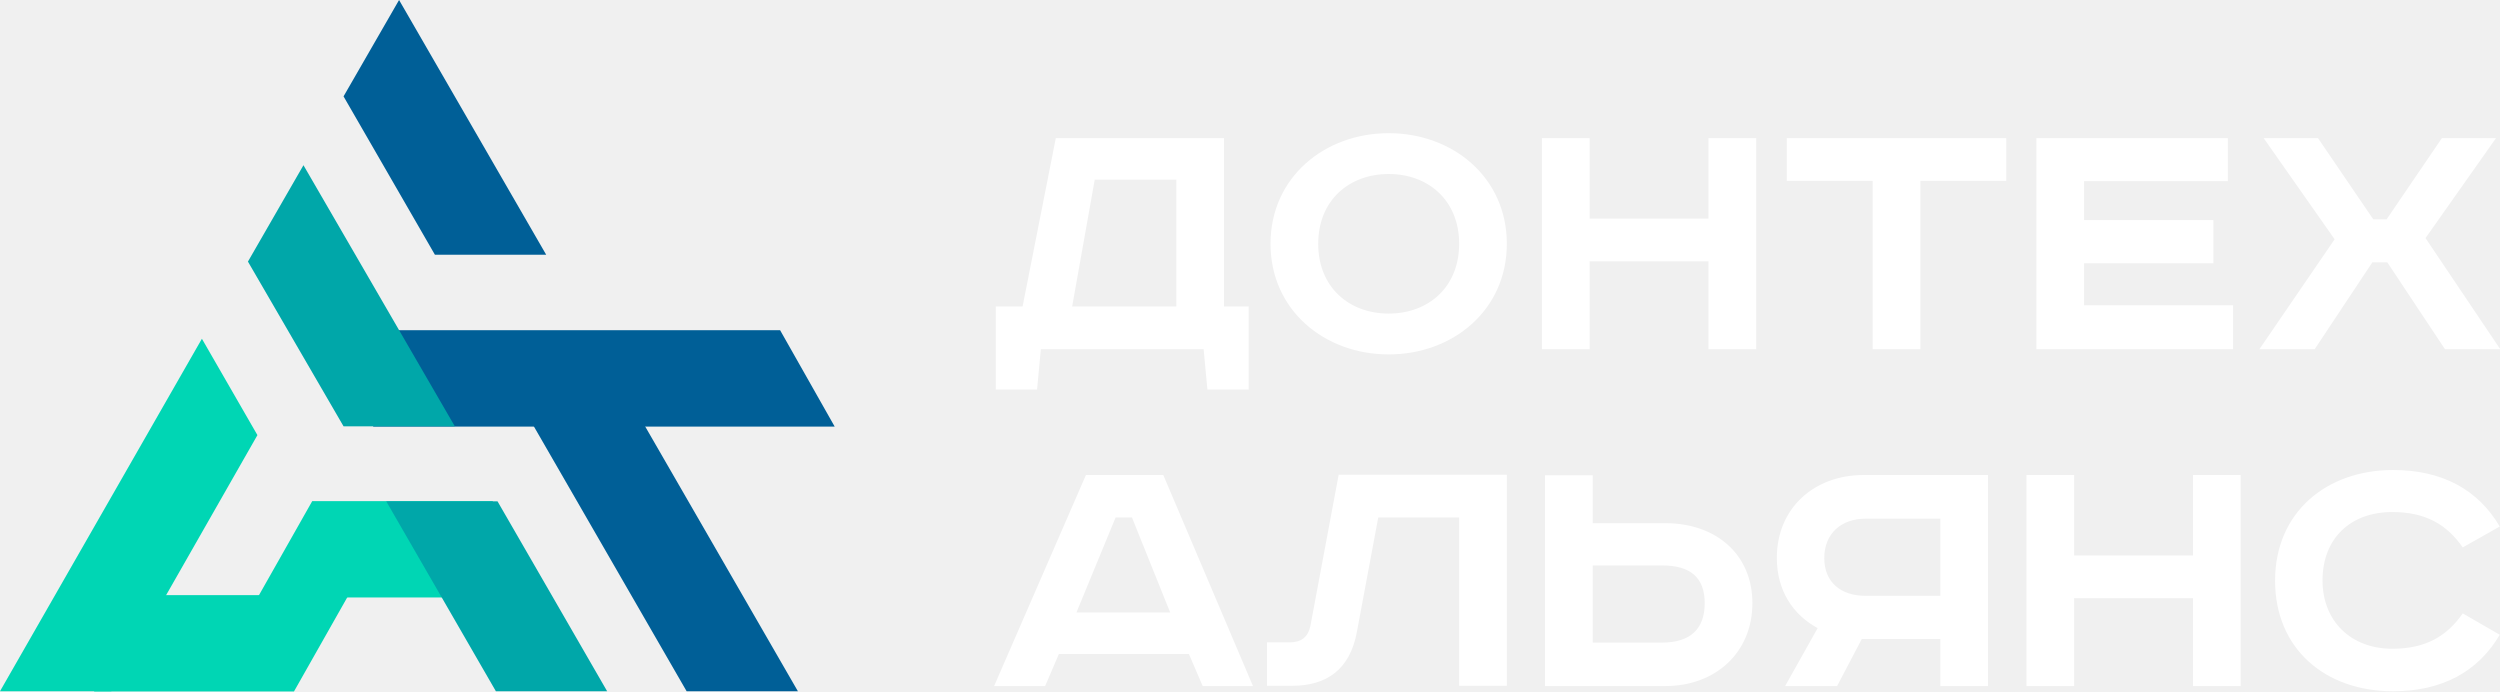
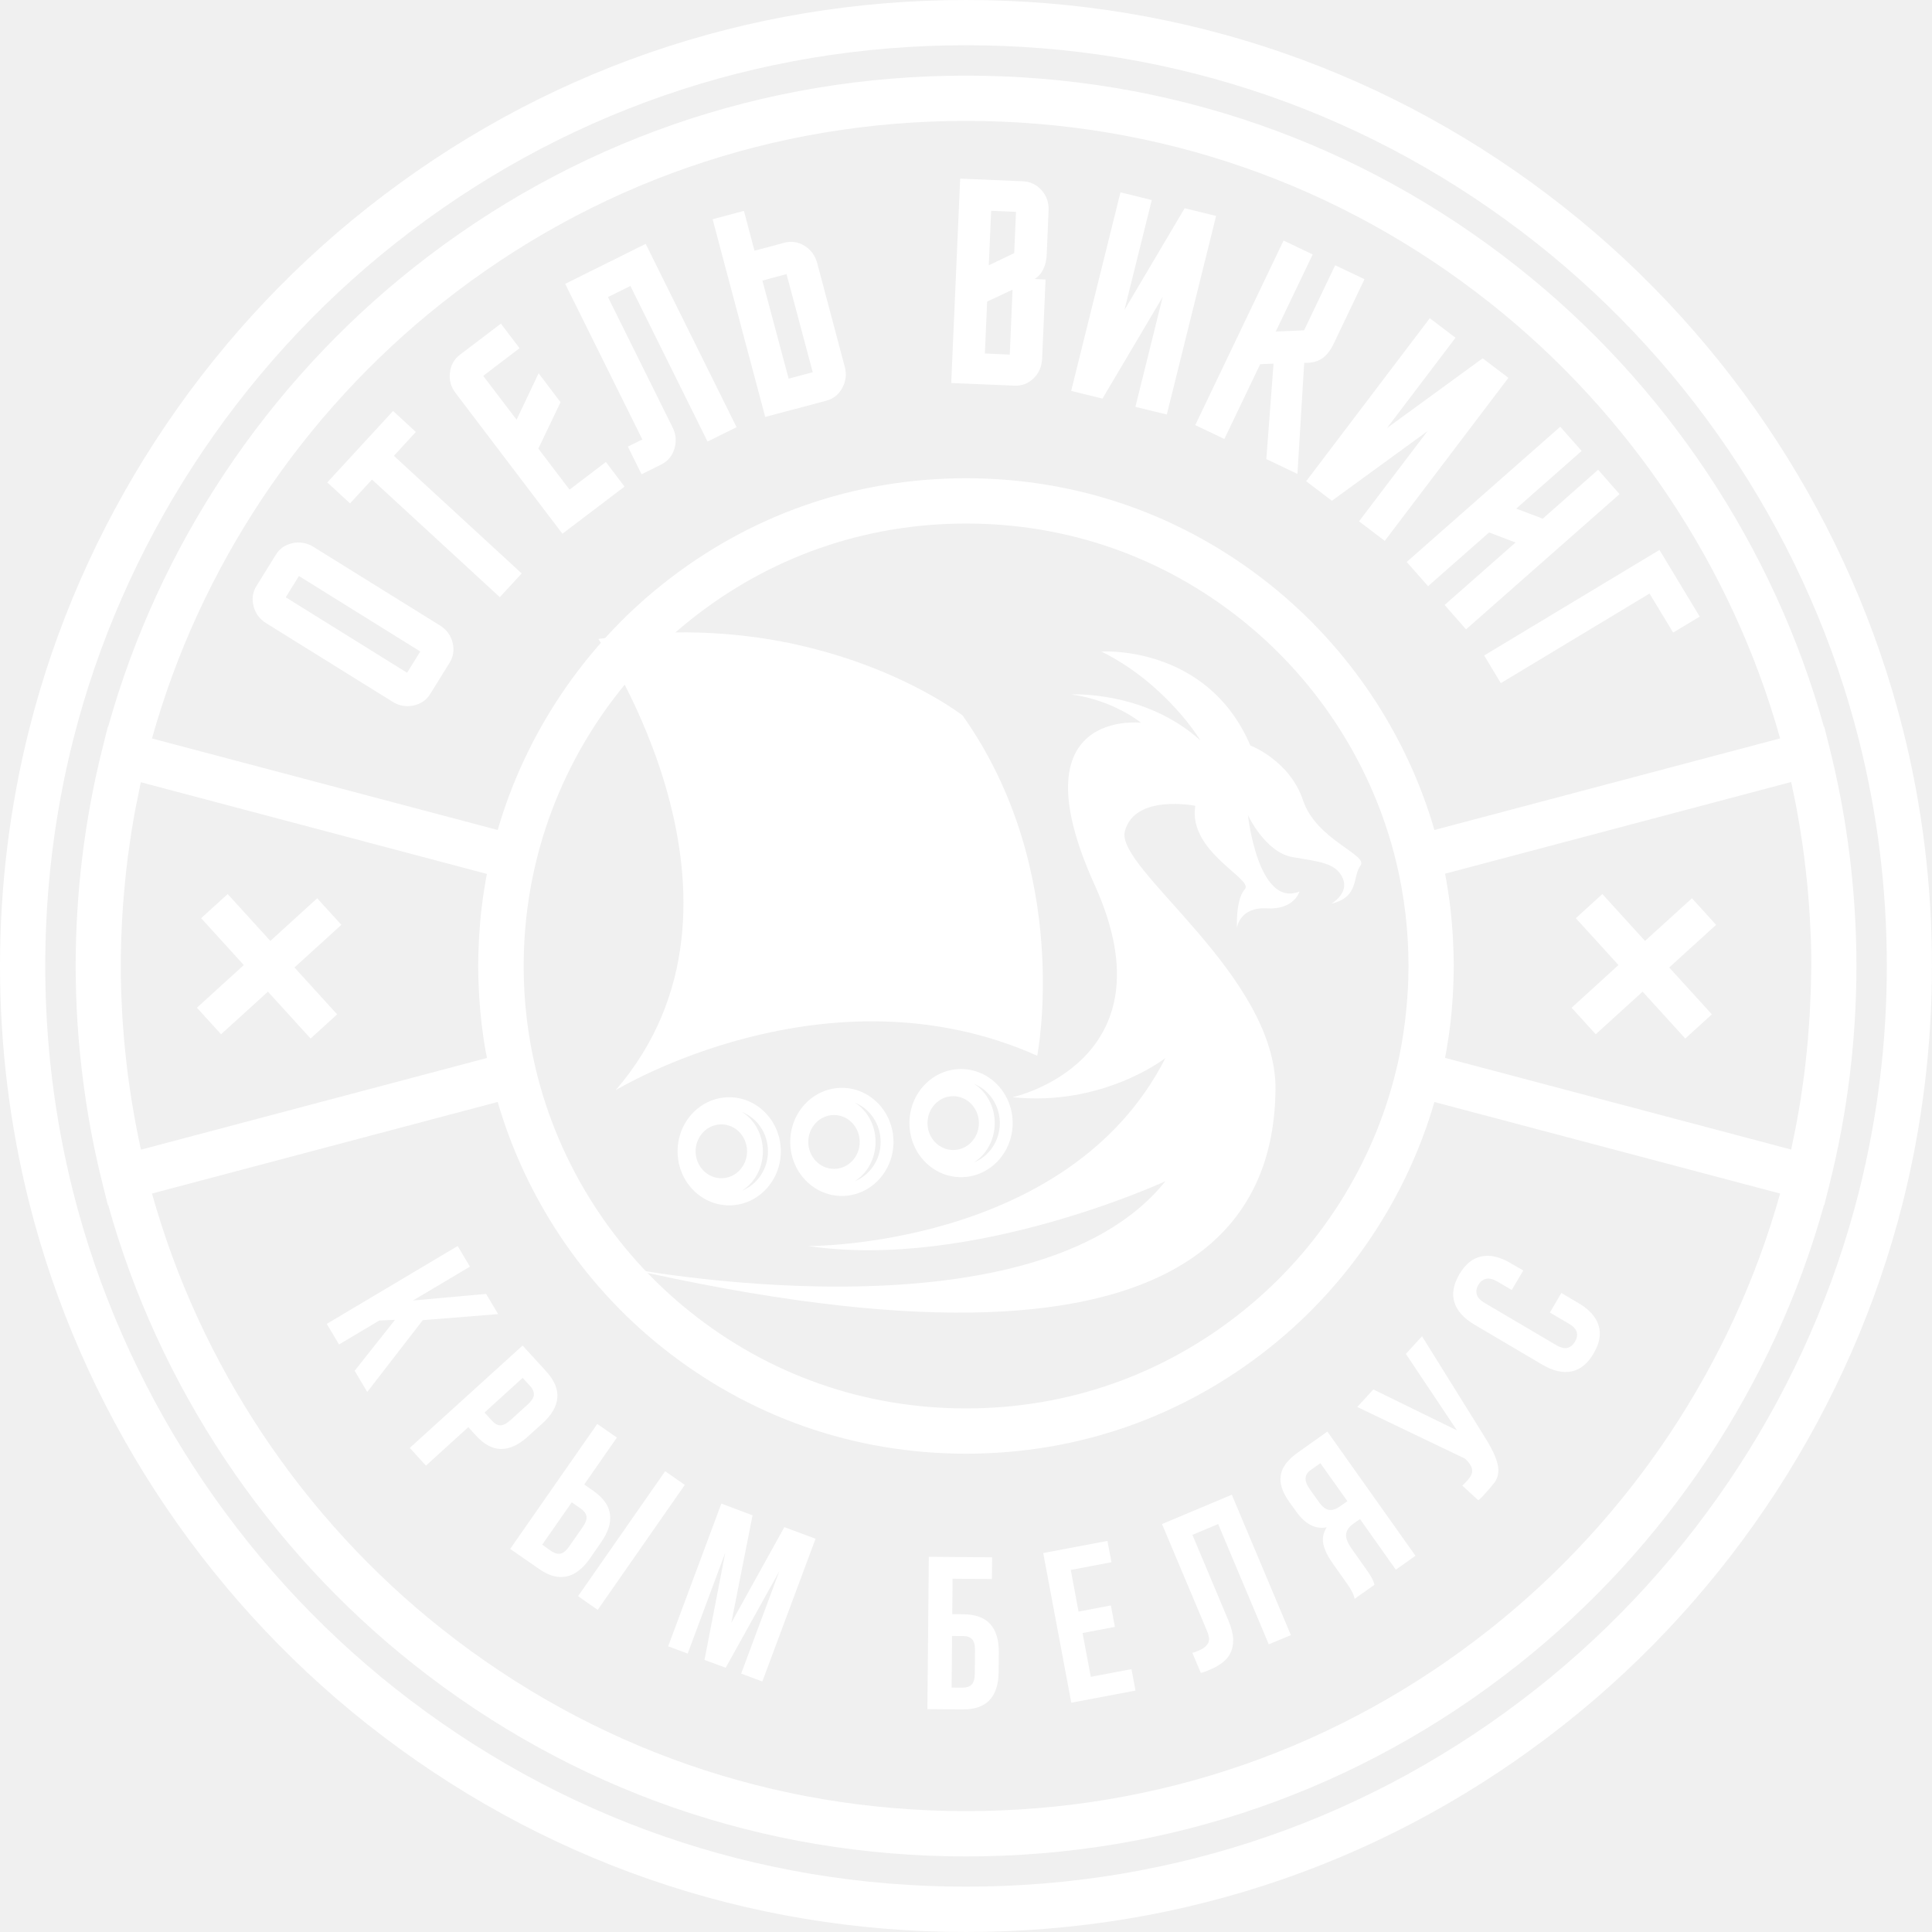
- <svg xmlns="http://www.w3.org/2000/svg" width="188" height="52" viewBox="0 0 188 52" fill="none">
-   <g clip-path="url(#clip0_80_1009)">
-     <path d="M25.835 7.248L32.704 19.154H41.072L30.01 0L25.835 7.248ZM36.879 26.402L51.634 51.982H60.002L45.247 26.402H36.879Z" fill="#005F97" />
-     <path d="M19.358 32.721L8.368 51.982H0L15.183 25.474L19.358 32.721Z" fill="#00D6B4" />
-     <path d="M37.058 44.931V37.684H23.48L19.376 44.931H37.058Z" fill="#00D6B4" />
-     <path d="M7.083 44.752V52H22.106L26.21 44.752H7.083Z" fill="#00D6B4" />
-     <path d="M28.065 32.078V24.831H58.664L62.768 32.078H28.065Z" fill="#005F97" />
-     <path d="M18.645 19.672L25.835 32.06H34.203L22.82 12.424L18.645 19.672ZM29.047 37.701L37.29 51.982H45.657L37.414 37.701H29.047Z" fill="#00A7A9" />
-     <path d="M79.396 10.389L76.899 23.046H74.882V29.294H77.987L78.272 26.259H90.512L90.797 29.294H93.902V23.046H92.046V10.389H79.396ZM82.323 13.513H88.46V23.046H80.627L82.323 13.513ZM99.13 18.333C99.13 15.066 101.449 13.085 104.429 13.085C107.408 13.085 109.728 15.066 109.728 18.333C109.728 21.6 107.408 23.581 104.429 23.581C101.449 23.581 99.13 21.6 99.13 18.333ZM113.314 18.333C113.314 13.335 109.246 10.015 104.429 10.015C99.611 10.015 95.543 13.335 95.543 18.333C95.543 23.331 99.611 26.652 104.429 26.652C109.246 26.652 113.314 23.331 113.314 18.333ZM115.954 10.389V26.259H119.541V19.654H128.479V26.259H132.066V10.389H128.479V16.441H119.541V10.389H115.954ZM134.367 10.389V13.603H140.826V26.259H144.412V13.603H150.871V10.389H134.367ZM153.137 10.389V26.259H167.928V22.957H156.723V19.797H166.447V16.548H156.723V13.621H167.535V10.389H153.137ZM170.229 10.389L175.564 17.994L169.908 26.259H174.065L178.401 19.726H179.525L183.861 26.259H188.018L182.398 17.905L187.697 10.389H183.629L179.472 16.495H178.472L174.315 10.389H170.229ZM83.893 38.915H85.124L87.996 46.056H80.949L83.893 38.915ZM81.662 35.72L74.757 51.59H78.594L79.628 49.18H89.406L90.441 51.59H94.223L87.479 35.72H81.662ZM100.664 35.72L98.541 47.073C98.362 47.93 97.827 48.305 96.989 48.305H95.276V51.572H97.167C99.772 51.572 101.52 50.34 102.038 47.52L103.644 38.915H109.728V51.572H113.314V35.702H100.664V35.72ZM116.186 35.72V51.59H125.25C128.979 51.59 131.78 49.09 131.78 45.36C131.78 41.629 128.979 39.344 125.25 39.344H119.773V35.738H116.186V35.72ZM119.773 42.521H124.982C127.106 42.521 128.194 43.414 128.194 45.36C128.194 47.305 127.106 48.323 124.982 48.323H119.773V42.521ZM149.497 35.72H140.148C136.419 35.72 133.618 38.219 133.618 41.95C133.618 44.396 134.813 46.217 136.687 47.234L134.242 51.59H138.15L140.005 48.055H145.911V51.59H149.497V35.72ZM145.911 39.005V44.806H140.291C138.453 44.806 137.186 43.807 137.186 41.968C137.186 40.129 138.453 39.005 140.291 39.005H145.911ZM152.388 35.72V51.59H155.974V44.985H164.913V51.59H168.499V35.72H164.913V41.772H155.974V35.72H152.388ZM187.982 39.594C186.341 36.809 183.647 35.345 179.953 35.345C174.958 35.345 171.086 38.523 171.086 43.664C171.086 48.805 174.868 51.982 179.953 51.982C183.647 51.982 186.341 50.519 187.982 47.734L185.199 46.127C184.003 47.841 182.415 48.787 179.9 48.787C176.795 48.787 174.654 46.716 174.654 43.646C174.654 40.522 176.724 38.505 179.9 38.505C182.415 38.505 184.003 39.451 185.199 41.165L187.982 39.594Z" fill="white" />
+ <svg xmlns="http://www.w3.org/2000/svg" width="102" height="102" viewBox="0 0 102 102" fill="none">
+   <g clip-path="url(#clip0_132_1270)">
+     <path d="M100.466 38.515C97.745 27.699 91.395 17.911 82.596 10.957C73.52 3.789 62.594 0 51.003 0C39.409 0 28.485 3.789 19.412 10.96C10.607 17.911 4.258 27.699 1.537 38.518C0.517 42.573 0 46.772 0 50.999C0 55.226 0.517 59.424 1.537 63.482C4.258 74.301 10.605 84.086 19.407 91.04C28.485 98.211 39.406 102 50.997 102C62.591 102 73.515 98.211 82.588 91.04C91.392 84.086 97.736 74.298 100.46 63.482C101.48 59.427 101.997 55.226 101.997 50.999C102 46.772 101.489 42.573 100.466 38.515ZM98.146 62.897C95.552 73.205 89.502 82.535 81.11 89.163C72.461 95.996 62.051 99.607 51 99.607C39.949 99.607 29.539 95.996 20.89 89.163C12.501 82.532 6.448 73.205 3.854 62.894C2.882 59.029 2.388 55.028 2.388 50.996C2.388 46.964 2.882 42.96 3.854 39.097C6.448 28.79 12.498 19.46 20.89 12.831C29.542 5.996 39.955 2.388 51.003 2.388C62.051 2.388 72.464 5.999 81.113 12.831C89.505 19.46 95.555 28.787 98.149 39.097C99.124 42.963 99.615 46.964 99.615 50.996C99.615 55.028 99.121 59.032 98.146 62.897ZM96.606 39.541L96.312 38.365L96.292 38.368C93.639 28.855 87.937 20.273 80.138 14.108C71.771 7.491 61.695 3.993 51.003 3.993C40.311 3.993 30.234 7.491 21.865 14.108C14.069 20.276 8.367 28.855 5.711 38.368L5.694 38.365L5.4 39.541C4.467 43.273 3.995 47.125 3.995 50.999C3.995 51.482 4.004 51.965 4.018 52.451C4.049 53.494 4.117 54.533 4.219 55.57C4.445 57.896 4.838 60.202 5.403 62.456L5.696 63.632L5.716 63.629C8.37 73.145 14.072 81.727 21.87 87.895C30.237 94.512 40.316 98.01 51.006 98.01C61.695 98.01 71.774 94.512 80.141 87.895C87.94 81.727 93.642 73.148 96.295 63.629L96.312 63.632L96.606 62.456C97.538 58.727 98.01 54.872 98.01 50.999C98.01 50.515 98.002 50.032 97.988 49.546C97.883 46.167 97.422 42.804 96.606 39.541ZM95.6 52.304C95.594 52.448 95.589 52.592 95.58 52.733C95.569 53.025 95.558 53.316 95.541 53.607C95.529 53.779 95.518 53.949 95.504 54.118C95.487 54.384 95.467 54.646 95.445 54.909C95.428 55.09 95.411 55.268 95.394 55.449C95.368 55.703 95.34 55.96 95.312 56.212C95.292 56.393 95.269 56.573 95.247 56.757C95.213 57.011 95.179 57.263 95.142 57.514C95.117 57.695 95.088 57.873 95.063 58.051C95.021 58.311 94.978 58.571 94.93 58.831C94.899 58.998 94.871 59.167 94.84 59.334C94.783 59.622 94.727 59.908 94.667 60.193C94.639 60.331 94.614 60.47 94.583 60.605C94.577 60.634 94.569 60.662 94.563 60.69L76.292 55.85C76.304 55.785 76.315 55.717 76.329 55.652C76.343 55.573 76.357 55.491 76.371 55.412C76.4 55.254 76.425 55.09 76.448 54.932C76.459 54.861 76.47 54.796 76.482 54.725C76.513 54.497 76.544 54.268 76.572 54.039C76.575 54.014 76.578 53.991 76.581 53.965C76.603 53.759 76.626 53.553 76.643 53.347C76.648 53.27 76.654 53.194 76.66 53.121C76.671 52.962 76.685 52.801 76.696 52.643C76.702 52.561 76.708 52.476 76.71 52.394C76.719 52.233 76.728 52.072 76.73 51.908C76.733 51.835 76.736 51.761 76.739 51.688C76.744 51.456 76.75 51.222 76.75 50.99C76.75 50.756 76.744 50.524 76.739 50.289C76.736 50.216 76.733 50.142 76.73 50.069C76.725 49.908 76.719 49.747 76.71 49.586C76.708 49.501 76.699 49.422 76.696 49.337C76.685 49.179 76.674 49.021 76.66 48.862C76.654 48.786 76.648 48.71 76.643 48.634C76.623 48.43 76.603 48.227 76.581 48.023C76.575 47.998 76.572 47.967 76.572 47.941C76.547 47.712 76.516 47.486 76.482 47.258C76.47 47.184 76.459 47.116 76.451 47.046C76.425 46.885 76.4 46.726 76.371 46.571C76.357 46.489 76.343 46.407 76.329 46.325C76.318 46.26 76.306 46.192 76.292 46.127L94.563 41.287C94.569 41.315 94.577 41.344 94.583 41.372C94.611 41.505 94.639 41.64 94.667 41.776C94.73 42.067 94.789 42.358 94.843 42.646C94.874 42.81 94.902 42.974 94.93 43.135C94.978 43.401 95.023 43.666 95.063 43.932C95.088 44.104 95.117 44.277 95.142 44.452C95.182 44.709 95.216 44.969 95.249 45.226C95.272 45.404 95.295 45.582 95.314 45.76C95.346 46.02 95.371 46.277 95.399 46.537C95.416 46.712 95.433 46.89 95.45 47.065C95.473 47.334 95.493 47.599 95.512 47.868C95.524 48.035 95.538 48.204 95.546 48.371C95.563 48.665 95.575 48.956 95.589 49.25C95.594 49.394 95.603 49.535 95.608 49.676C95.62 50.111 95.628 50.547 95.628 50.982C95.62 51.434 95.611 51.869 95.6 52.304ZM23.348 15.984C31.291 9.703 40.853 6.383 51.003 6.383C61.153 6.383 70.715 9.703 78.654 15.984C86.049 21.833 91.457 29.965 93.981 38.984L75.73 43.819C74.261 38.755 71.218 34.195 67.069 30.878C62.464 27.196 56.908 25.249 51.003 25.249C45.094 25.249 39.539 27.196 34.936 30.878C30.788 34.195 27.748 38.755 26.276 43.819L8.025 38.987C10.545 29.965 15.954 21.833 23.348 15.984ZM74.351 51.691C74.343 51.973 74.329 52.25 74.309 52.53C74.252 53.398 74.15 54.257 74.001 55.107C73.992 55.158 73.981 55.206 73.972 55.26C73.941 55.432 73.91 55.604 73.874 55.777C73.828 56 73.778 56.22 73.724 56.438L73.721 56.449C72.523 61.467 69.632 66.014 65.578 69.252C61.401 72.591 56.363 74.358 51.003 74.358C45.643 74.358 40.605 72.594 36.428 69.252C32.373 66.011 29.483 61.462 28.285 56.438C27.861 54.678 27.646 52.846 27.646 50.996C27.646 50.767 27.652 50.535 27.657 50.303C27.705 48.69 27.917 47.096 28.288 45.554C29.486 40.535 32.376 35.986 36.431 32.745C40.607 29.406 45.645 27.64 51.006 27.64C56.366 27.64 61.404 29.403 65.58 32.745C69.632 35.986 72.526 40.535 73.724 45.559C74.148 47.32 74.362 49.148 74.362 51.001C74.362 51.23 74.357 51.462 74.351 51.691ZM25.71 55.856L7.443 60.696C7.437 60.67 7.429 60.642 7.423 60.614C7.392 60.473 7.366 60.331 7.335 60.193C7.276 59.908 7.217 59.622 7.163 59.337C7.132 59.173 7.104 59.006 7.075 58.84C7.027 58.577 6.982 58.314 6.94 58.051C6.912 57.876 6.886 57.701 6.861 57.529C6.824 57.271 6.787 57.014 6.753 56.757C6.731 56.579 6.708 56.398 6.688 56.22C6.657 55.963 6.632 55.706 6.604 55.446C6.584 55.268 6.567 55.093 6.553 54.915C6.53 54.649 6.51 54.381 6.49 54.112C6.479 53.946 6.468 53.779 6.457 53.609C6.44 53.316 6.428 53.025 6.414 52.731C6.409 52.587 6.4 52.445 6.397 52.304C6.383 51.869 6.377 51.434 6.377 50.996C6.377 50.561 6.386 50.126 6.397 49.69C6.4 49.546 6.409 49.405 6.414 49.261C6.426 48.97 6.437 48.676 6.457 48.385C6.468 48.215 6.479 48.046 6.49 47.876C6.51 47.611 6.527 47.345 6.553 47.08C6.57 46.901 6.584 46.721 6.604 46.545C6.626 46.288 6.657 46.031 6.685 45.777C6.705 45.596 6.728 45.418 6.75 45.237C6.782 44.983 6.818 44.726 6.858 44.471C6.883 44.294 6.909 44.118 6.937 43.94C6.977 43.678 7.025 43.415 7.07 43.155C7.098 42.988 7.126 42.821 7.16 42.657C7.214 42.369 7.273 42.084 7.333 41.799C7.361 41.66 7.386 41.522 7.417 41.383C7.423 41.355 7.431 41.33 7.437 41.298L25.705 46.139C25.694 46.204 25.679 46.271 25.668 46.339C25.654 46.418 25.64 46.498 25.626 46.577C25.598 46.738 25.572 46.901 25.547 47.063C25.535 47.13 25.524 47.195 25.515 47.263C25.485 47.492 25.453 47.721 25.425 47.95C25.422 47.975 25.419 47.998 25.417 48.023C25.394 48.23 25.371 48.436 25.355 48.642C25.349 48.718 25.343 48.792 25.337 48.868C25.323 49.026 25.312 49.187 25.301 49.346C25.295 49.428 25.29 49.51 25.287 49.594C25.278 49.755 25.27 49.916 25.267 50.08C25.264 50.154 25.258 50.227 25.258 50.301C25.253 50.532 25.247 50.767 25.247 50.999C25.247 51.23 25.253 51.465 25.258 51.697C25.261 51.77 25.264 51.843 25.267 51.917C25.273 52.078 25.278 52.242 25.287 52.4C25.292 52.482 25.298 52.564 25.301 52.649C25.312 52.807 25.323 52.968 25.337 53.123C25.343 53.2 25.349 53.273 25.355 53.352C25.374 53.556 25.394 53.759 25.417 53.96C25.422 53.988 25.422 54.016 25.425 54.044C25.451 54.273 25.482 54.499 25.515 54.728C25.527 54.802 25.538 54.87 25.547 54.94C25.572 55.101 25.595 55.257 25.626 55.415C25.64 55.497 25.654 55.579 25.671 55.661C25.688 55.723 25.699 55.791 25.71 55.856ZM78.654 86.016C70.715 92.297 61.15 95.617 51.003 95.617C40.853 95.617 31.291 92.297 23.348 86.016C15.954 80.167 10.545 72.035 8.025 63.013L26.276 58.178C27.748 63.242 30.788 67.802 34.936 71.119C39.539 74.801 45.094 76.748 51.003 76.748C56.911 76.748 62.466 74.801 67.069 71.119C71.218 67.802 74.258 63.242 75.73 58.181L93.981 63.013C91.46 72.035 86.052 80.167 78.654 86.016Z" fill="white" />
+     <path d="M17.799 53.553L15.547 51.078L18.022 48.826L16.747 47.424L14.272 49.676L12.02 47.201L10.619 48.475L12.871 50.951L10.396 53.203L11.67 54.604L14.145 52.355L16.397 54.83L17.799 53.553Z" fill="white" />
+     <path d="M90.378 53.553L88.126 51.078L90.601 48.826L89.327 47.424L86.849 49.676L84.597 47.201L83.195 48.475L85.447 50.951L82.972 53.203L84.246 54.604L86.722 52.355L88.974 54.83L90.378 53.553Z" fill="white" />
+     <path d="M31.591 33.737C43.3 31.917 50.816 37.769 50.816 37.769C56.671 46.02 54.761 55.737 54.761 55.737C43.634 50.775 32.504 57.556 32.504 57.556C41.059 47.633 31.591 33.737 31.591 33.737Z" fill="white" />
+     <path d="M52.786 59.294C52.786 60.244 52.215 61.049 51.418 61.371C52.071 60.961 52.517 60.19 52.517 59.294C52.517 58.398 52.071 57.624 51.418 57.218C52.215 57.54 52.786 58.345 52.786 59.294ZM51.681 59.294C51.681 60.08 51.073 60.715 50.325 60.715C49.576 60.715 48.968 60.08 48.968 59.294C48.968 58.509 49.576 57.873 50.325 57.873C51.071 57.873 51.681 58.509 51.681 59.294ZM53.464 59.294C53.464 57.718 52.243 56.44 50.737 56.44C49.231 56.44 48.013 57.718 48.013 59.294C48.013 60.871 49.231 62.148 50.737 62.148C52.243 62.148 53.464 60.871 53.464 59.294Z" fill="white" />
+     <path d="M44.032 61.711C43.281 61.711 42.673 61.072 42.673 60.289C42.673 59.504 43.281 58.868 44.032 58.868C44.781 58.868 45.388 59.504 45.388 60.289C45.391 61.072 44.781 61.711 44.032 61.711ZM45.126 62.363C45.778 61.956 46.225 61.182 46.225 60.286C46.225 59.388 45.778 58.617 45.126 58.21C45.925 58.532 46.493 59.337 46.493 60.286C46.496 61.236 45.925 62.044 45.126 62.363ZM44.447 63.14C45.951 63.14 47.171 61.863 47.171 60.286C47.171 58.71 45.951 57.433 44.447 57.433C42.941 57.433 41.721 58.71 41.721 60.286C41.721 61.863 42.941 63.14 44.447 63.14Z" fill="white" />
+     <path d="M38.084 62.205C37.332 62.205 36.725 61.566 36.725 60.783C36.725 59.998 37.332 59.362 38.084 59.362C38.833 59.362 39.44 59.998 39.44 60.783C39.44 61.569 38.833 62.205 38.084 62.205ZM39.177 62.86C39.83 62.451 40.276 61.679 40.276 60.783C40.276 59.885 39.83 59.114 39.177 58.707C39.977 59.029 40.545 59.834 40.545 60.783C40.545 61.733 39.977 62.538 39.177 62.86ZM38.499 63.637C40.002 63.637 41.223 62.36 41.223 60.783C41.223 59.207 40.002 57.93 38.499 57.93C36.993 57.93 35.773 59.207 35.773 60.783C35.773 62.36 36.993 63.637 38.499 63.637Z" fill="white" />
+     <path d="M61.528 62.363C61.528 62.363 51.35 67.068 42.676 65.785C42.676 65.785 56.445 65.878 61.528 55.859C61.528 55.859 58.251 58.427 53.464 57.927C53.464 57.927 62.029 56.065 57.793 46.721C53.557 37.374 60.243 38.159 60.243 38.159C60.243 38.159 58.819 36.975 56.561 36.664C56.561 36.664 60.455 36.447 63.382 39.097C63.382 39.097 61.59 36.105 58.149 34.398C58.149 34.398 63.727 34.02 66.013 39.357C66.013 39.357 68.09 40.143 68.793 42.251C69.499 44.358 72.26 45.124 71.825 45.703C71.39 46.283 71.783 47.356 70.288 47.71C70.288 47.71 71.243 47.173 70.89 46.365C70.537 45.559 69.666 45.494 68.231 45.249C66.798 45 65.885 43.036 65.885 43.036C65.885 43.036 66.42 47.95 68.607 47.068C68.607 47.068 68.338 48.04 66.883 47.958C65.431 47.873 65.306 48.992 65.306 48.992C65.306 48.992 65.224 47.484 65.722 46.947C66.219 46.41 62.709 44.983 63.105 42.542C63.105 42.542 59.907 41.9 59.386 43.887C58.869 45.87 67.423 51.473 67.341 57.554C67.256 63.635 63.812 74.013 32.834 66.901C32.837 66.904 54.49 71.142 61.528 62.363Z" fill="white" />
+     <path d="M20.855 69.68L20.024 69.716L17.899 70.982L17.252 69.894L24.163 65.783L24.811 66.871L21.801 68.66L25.664 68.312L26.3 69.377L22.321 69.697L19.388 73.489L18.724 72.37L20.855 69.68Z" fill="white" />
+     <path d="M28.848 72.413C29.274 72.885 29.466 73.348 29.424 73.803C29.384 74.258 29.125 74.707 28.641 75.145L27.864 75.846C27.381 76.284 26.909 76.502 26.451 76.499C25.997 76.493 25.553 76.259 25.126 75.787L24.725 75.346L22.487 77.378L21.634 76.442L27.59 71.037L28.848 72.413ZM27.593 72.744L25.581 74.575L25.983 75.016C26.115 75.165 26.256 75.244 26.406 75.25C26.559 75.256 26.742 75.16 26.96 74.968L27.856 74.154C28.071 73.959 28.181 73.786 28.186 73.637C28.195 73.484 28.13 73.334 27.997 73.184L27.593 72.744Z" fill="white" />
+     <path d="M29.112 81.894C29.276 82.007 29.434 82.049 29.584 82.024C29.737 82.001 29.895 81.869 30.062 81.629L30.751 80.639C30.918 80.402 30.988 80.207 30.963 80.058C30.935 79.905 30.839 79.772 30.675 79.656L30.186 79.314L28.626 81.552L29.112 81.894ZM26.934 81.775L31.531 75.178L32.568 75.895L30.844 78.373L31.333 78.715C31.853 79.08 32.147 79.49 32.203 79.945C32.266 80.397 32.11 80.888 31.737 81.422L31.144 82.281C30.771 82.815 30.361 83.132 29.915 83.228C29.468 83.329 28.982 83.2 28.459 82.832L26.934 81.775ZM35.117 77.673L36.154 78.396L31.556 84.994L30.519 84.27L35.117 77.673Z" fill="white" />
+     <path d="M38.61 85.675L41.41 80.626L43.057 81.239L40.248 88.775L39.13 88.356L41.144 82.951L38.313 88.048L37.194 87.636L38.29 81.973L36.307 87.3L35.275 86.918L38.084 79.382L39.731 80.001L38.61 85.675Z" fill="white" />
+     <path d="M50.275 85.22L50.868 85.226C51.504 85.231 51.976 85.404 52.281 85.743C52.586 86.082 52.736 86.582 52.733 87.232L52.722 88.277C52.716 88.93 52.558 89.421 52.244 89.755C51.931 90.088 51.456 90.252 50.82 90.249L48.961 90.233L49.037 82.191L52.38 82.219L52.369 83.366L50.292 83.349L50.275 85.22ZM50.834 89.099C51.035 89.099 51.188 89.046 51.295 88.941C51.405 88.834 51.462 88.639 51.465 88.348L51.476 87.141C51.479 86.85 51.425 86.653 51.318 86.54C51.21 86.429 51.058 86.376 50.857 86.376L50.264 86.37L50.241 89.097L50.834 89.099Z" fill="white" />
+     <path d="M56.942 85.085L58.649 84.76L58.861 85.89L57.154 86.215L57.589 88.529L59.737 88.123L59.949 89.253L56.558 89.894L55.077 81.994L58.468 81.353L58.68 82.477L56.532 82.884L56.942 85.085Z" fill="white" />
+     <path d="M64.312 80.462L62.953 81.033L64.849 85.542C65.004 85.915 65.089 86.24 65.103 86.52C65.115 86.8 65.072 87.04 64.973 87.243C64.88 87.447 64.742 87.619 64.561 87.76C64.383 87.902 64.185 88.017 63.968 88.108C63.866 88.156 63.77 88.195 63.685 88.232C63.597 88.269 63.501 88.297 63.397 88.32L62.95 87.26C63.018 87.246 63.086 87.224 63.157 87.195C63.227 87.164 63.295 87.136 63.363 87.108C63.544 87.029 63.676 86.918 63.77 86.772C63.863 86.622 63.849 86.404 63.727 86.113L61.348 80.462L65.033 78.914L68.152 86.325L66.985 86.814L64.312 80.462Z" fill="white" />
+     <path d="M69.21 77.602C69.029 77.729 68.936 77.874 68.928 78.037C68.916 78.204 68.996 78.407 69.165 78.645L69.626 79.292C69.812 79.555 69.993 79.696 70.174 79.716C70.352 79.736 70.538 79.676 70.733 79.538L71.135 79.255L69.71 77.249L69.21 77.602ZM71.519 84.409C71.479 84.248 71.423 84.104 71.349 83.974C71.279 83.844 71.185 83.7 71.067 83.539L70.349 82.522C70.106 82.18 69.948 81.858 69.871 81.549C69.798 81.242 69.855 80.936 70.041 80.637C69.439 80.747 68.902 80.465 68.422 79.789L68.057 79.278C67.696 78.772 67.549 78.309 67.617 77.888C67.679 77.469 67.981 77.068 68.518 76.687L70.078 75.579L74.729 82.137L73.692 82.872L71.801 80.199L71.448 80.445C71.214 80.614 71.087 80.801 71.067 81.004C71.047 81.205 71.146 81.456 71.361 81.764L72.09 82.796C72.183 82.926 72.256 83.036 72.313 83.126C72.372 83.217 72.415 83.293 72.448 83.355C72.48 83.417 72.502 83.474 72.519 83.519C72.533 83.567 72.55 83.615 72.567 83.666L71.519 84.409Z" fill="white" />
+     <path d="M77.201 78.431C77.251 78.389 77.302 78.341 77.353 78.284C77.404 78.231 77.455 78.174 77.506 78.12C77.568 78.05 77.622 77.973 77.664 77.891C77.706 77.809 77.726 77.725 77.723 77.637C77.723 77.552 77.692 77.454 77.63 77.349C77.571 77.242 77.475 77.129 77.342 77.007L71.657 74.28L72.504 73.356L76.921 75.518L74.222 71.478L75.076 70.548L78.325 75.769C78.633 76.253 78.845 76.648 78.961 76.959C79.08 77.27 79.125 77.53 79.102 77.736C79.082 77.945 79.012 78.129 78.89 78.284C78.772 78.437 78.633 78.603 78.472 78.779C78.396 78.861 78.328 78.937 78.266 79.008C78.204 79.075 78.13 79.14 78.048 79.208L77.201 78.431Z" fill="white" />
+     <path d="M82.432 68.263L83.35 68.805C83.91 69.136 84.26 69.526 84.398 69.978C84.54 70.424 84.452 70.916 84.138 71.45C83.825 71.99 83.435 72.306 82.972 72.405C82.508 72.498 81.997 72.382 81.434 72.052L77.835 69.93C77.275 69.596 76.925 69.207 76.786 68.757C76.645 68.308 76.733 67.814 77.046 67.274C77.36 66.74 77.75 66.426 78.213 66.333C78.677 66.237 79.188 66.353 79.75 66.686L80.423 67.076L79.812 68.105L79.072 67.669C78.823 67.525 78.617 67.474 78.453 67.517C78.289 67.556 78.157 67.661 78.052 67.828C77.95 68.003 77.922 68.169 77.965 68.333C78.01 68.5 78.154 68.656 78.4 68.8L82.144 71.006C82.395 71.153 82.601 71.204 82.762 71.159C82.921 71.114 83.048 71.004 83.152 70.831C83.254 70.665 83.285 70.498 83.246 70.337C83.209 70.176 83.065 70.023 82.816 69.876L81.827 69.294L82.432 68.263Z" fill="white" />
+     <path d="M16.559 28.879L23.222 33.018C23.575 33.239 23.798 33.541 23.894 33.925C23.99 34.31 23.939 34.666 23.736 34.991L22.71 36.644C22.51 36.966 22.213 37.166 21.82 37.251C21.427 37.33 21.06 37.262 20.718 37.045L14.058 32.905C13.705 32.685 13.482 32.386 13.386 31.998C13.29 31.614 13.338 31.261 13.538 30.939L14.564 29.286C14.767 28.961 15.064 28.755 15.454 28.673C15.838 28.591 16.206 28.659 16.559 28.879ZM22.188 34.395L15.782 30.41L15.087 31.535L21.492 35.519L22.188 34.395Z" fill="white" />
+     <path d="M26.387 31.527L19.64 25.317L18.481 26.577L17.28 25.469L20.753 21.697L21.954 22.805L20.795 24.065L27.543 30.276L26.387 31.527Z" fill="white" />
+     <path d="M27.43 18.383L25.511 19.844L27.272 22.158L28.436 19.708L29.594 21.234L28.422 23.684L30.069 25.851L31.988 24.39L32.971 25.69L29.693 28.179L24.053 20.751C23.802 20.42 23.703 20.061 23.754 19.669C23.802 19.273 23.977 18.959 24.276 18.733L26.444 17.086L27.43 18.383Z" fill="white" />
+     <path d="M34.089 12.875L38.887 22.553L37.355 23.313L33.281 15.096L32.097 15.684L35.516 22.578C35.694 22.94 35.722 23.313 35.603 23.697C35.484 24.078 35.256 24.352 34.914 24.522L33.871 25.039L33.148 23.578L33.913 23.202L29.839 14.986L34.089 12.875Z" fill="white" />
+     <path d="M40.252 14.813L41.637 19.992L42.908 19.651L41.524 14.471L40.252 14.813ZM41.405 12.816C41.778 12.719 42.131 12.77 42.47 12.974C42.807 13.177 43.03 13.482 43.143 13.886L44.598 19.362C44.706 19.755 44.66 20.128 44.468 20.481C44.279 20.832 43.999 21.055 43.626 21.154L40.399 22.013L37.622 11.575L39.275 11.134L39.834 13.236C39.834 13.234 40.357 13.095 41.405 12.816Z" fill="white" />
+     <path d="M50.22 20.222L50.692 9.431L54.023 9.572C54.407 9.592 54.732 9.753 54.995 10.05C55.258 10.344 55.379 10.7 55.36 11.115L55.261 13.441C55.244 13.783 55.167 14.068 55.032 14.3C54.941 14.472 54.806 14.616 54.625 14.729L55.201 14.757L55.018 18.948C54.998 19.363 54.845 19.711 54.557 19.985C54.269 20.256 53.935 20.38 53.551 20.36L50.22 20.222ZM53.545 13.364L53.639 11.186L52.328 11.129L52.203 14.006L53.545 13.364ZM53.458 15.291L52.116 15.921L51.997 18.662L53.311 18.722L53.458 15.291Z" fill="white" />
+     <path d="M59.364 16.368L62.543 10.994L64.204 11.401L61.602 21.884L59.943 21.48L61.384 15.676L58.205 21.044L56.552 20.638L59.155 10.155L60.808 10.562L59.364 16.368Z" fill="white" />
+     <path d="M64.641 23.177L63.103 22.443L67.766 12.7L69.303 13.435L67.353 17.504L68.848 17.439L70.49 14.006L72.038 14.74L70.399 18.173C70.25 18.484 70.066 18.724 69.846 18.891C69.628 19.055 69.351 19.145 69.009 19.157H68.856L68.498 25.02L66.856 24.237L67.237 19.199L66.531 19.227L64.641 23.177Z" fill="white" />
+     <path d="M73.225 22.601L78.277 18.917L79.636 19.948L73.109 28.555L71.75 27.523L75.364 22.762L70.317 26.438L68.958 25.407L75.485 16.8L76.844 17.832L73.225 22.601Z" fill="white" />
+     <path d="M80.013 28.642L78.618 28.11L75.396 30.947L74.266 29.67L82.373 22.53L83.503 23.807L80.047 26.853L81.449 27.384L84.373 24.799L85.504 26.087L77.4 33.227L76.269 31.939L80.013 28.642Z" fill="white" />
+     <path d="M87.612 29.034L89.737 32.555L88.335 33.397L87.086 31.337L79.234 36.067L78.358 34.606L87.612 29.034Z" fill="white" />
  </g>
  <defs>
-     <clipPath id="clip0_80_1009">
-       <rect width="188" height="52" fill="white" />
+     <clipPath id="clip0_132_1270">
+       <rect width="102" height="102" fill="white" />
    </clipPath>
  </defs>
</svg>
